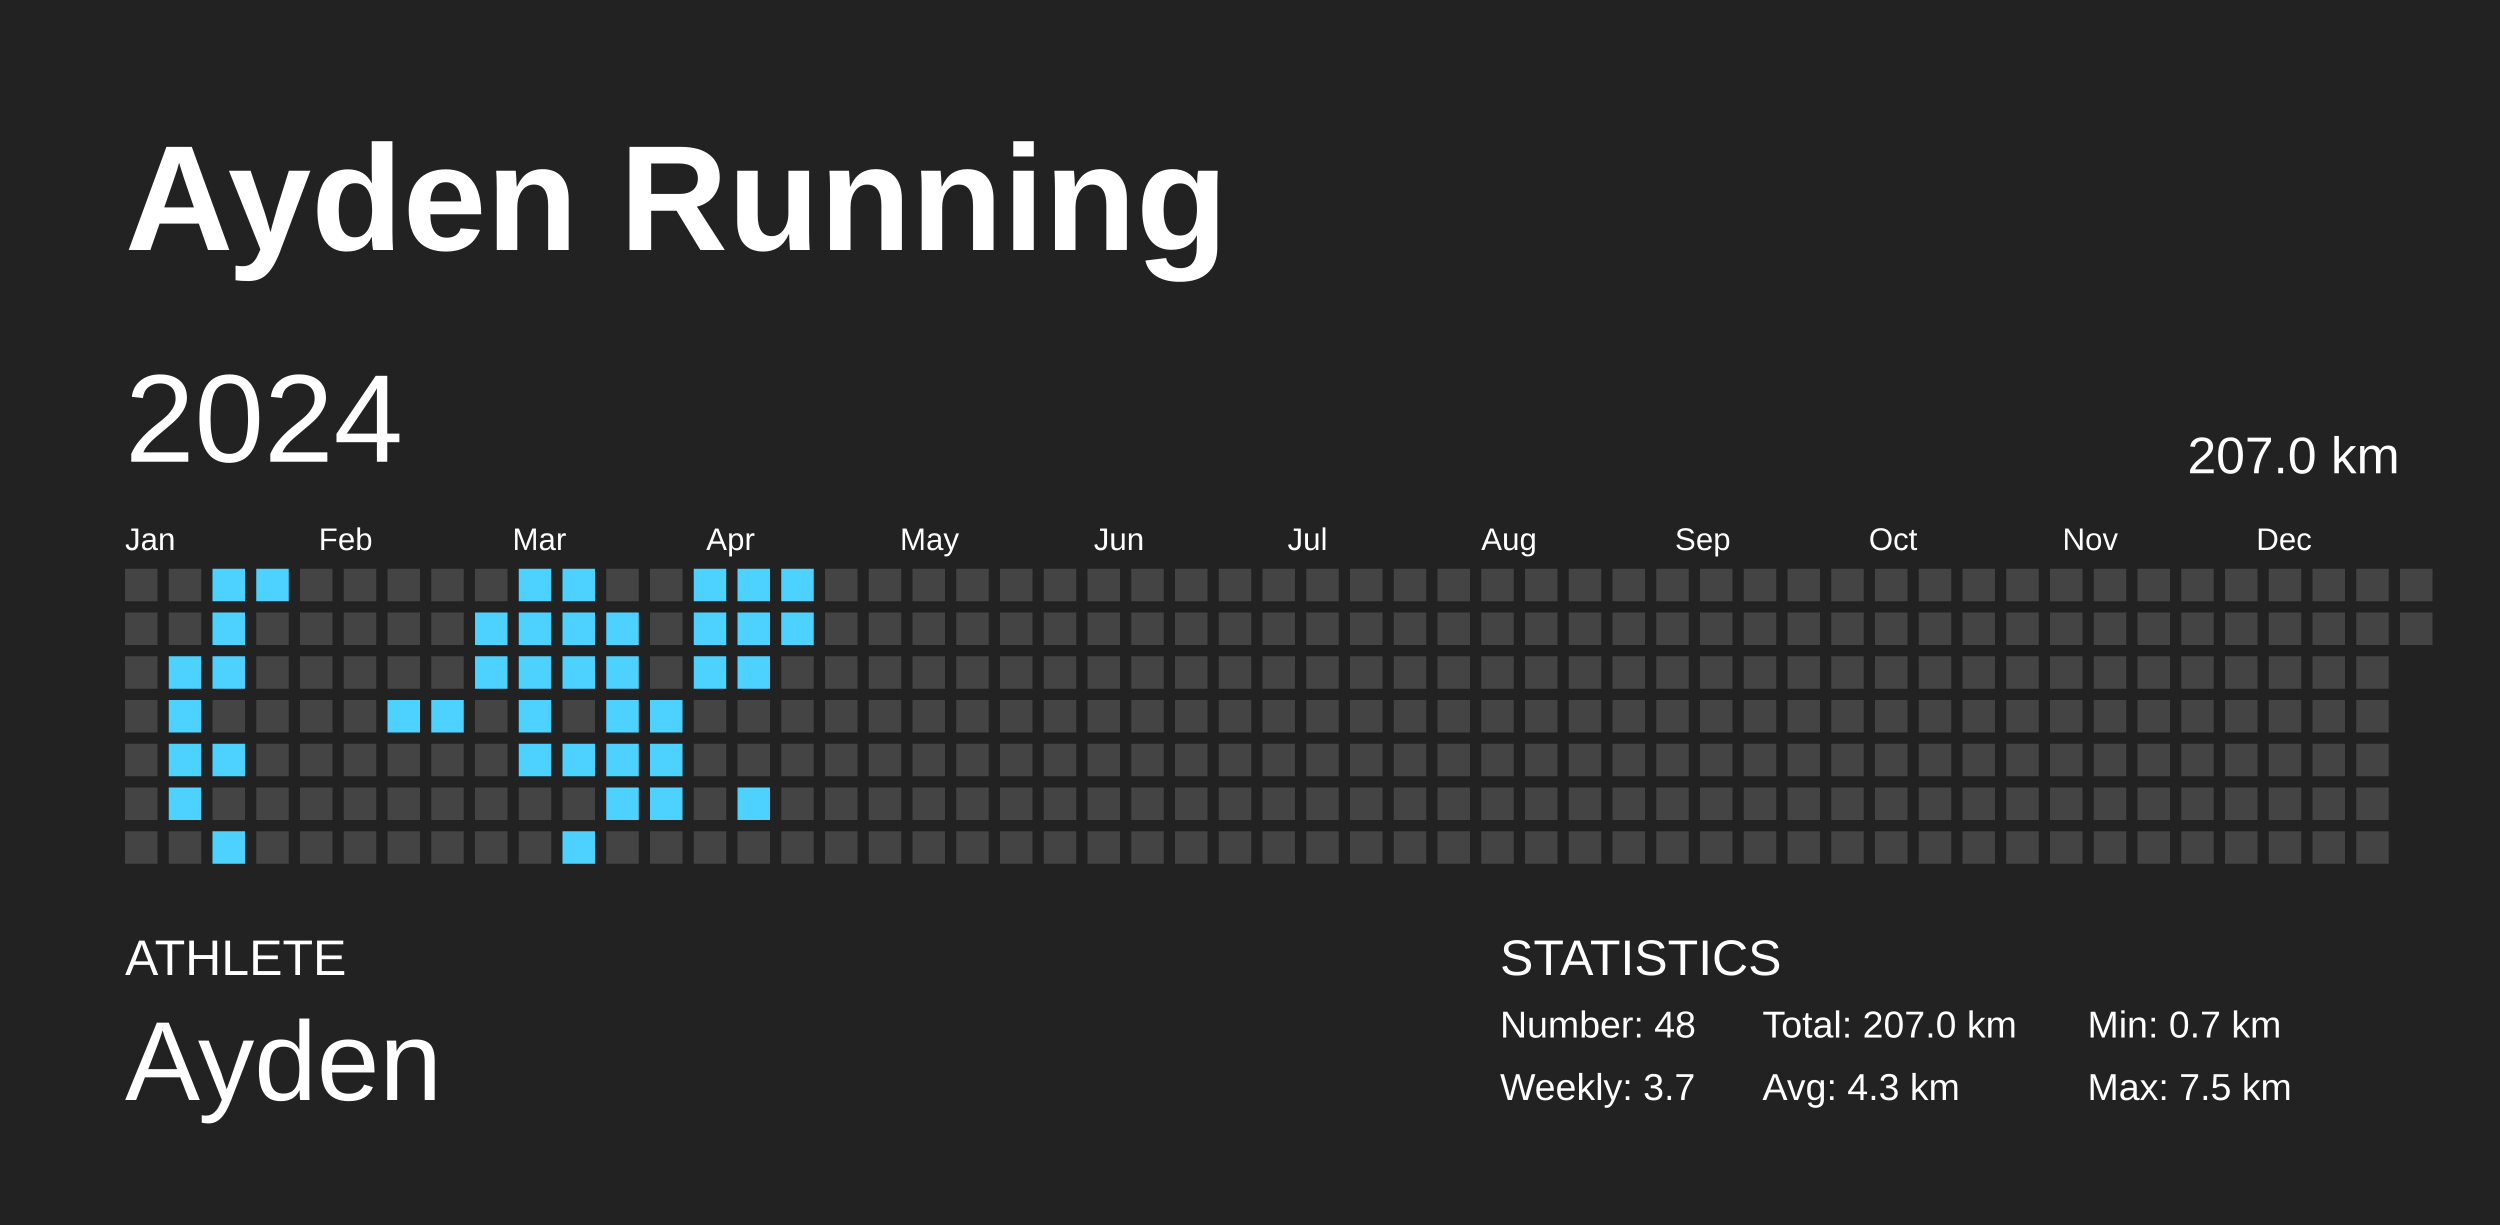
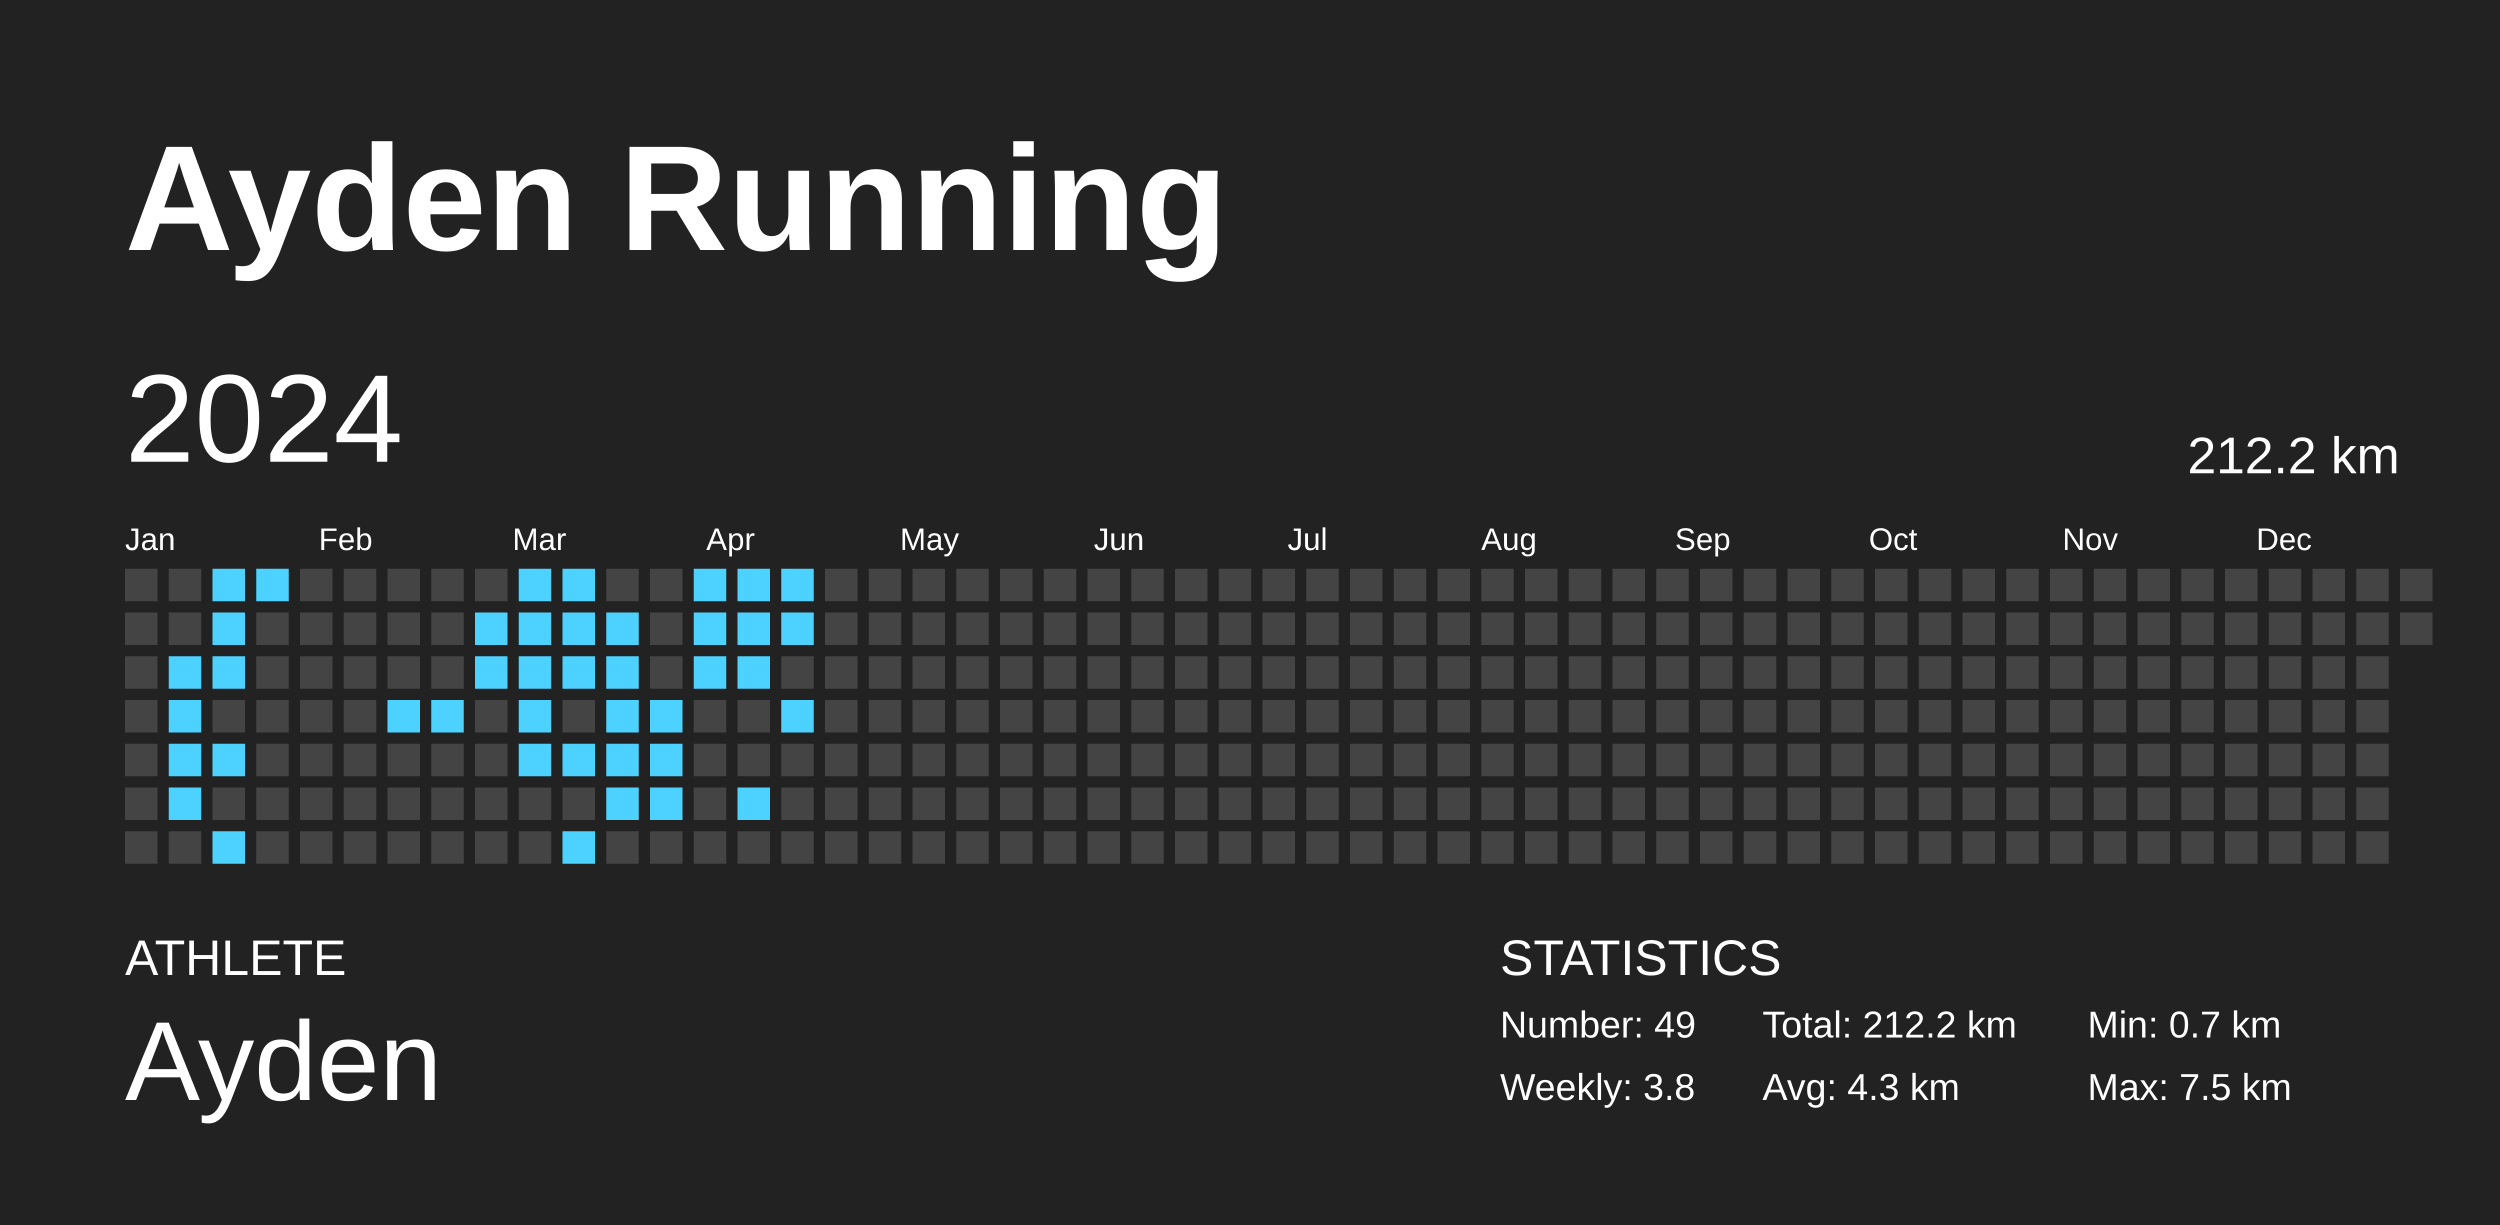
<svg xmlns="http://www.w3.org/2000/svg" baseProfile="full" height="98mm" version="1.1" viewBox="0,0,200,98" width="200mm">
  <defs />
  <rect fill="#222222" height="98" width="200" x="0" y="0" />
  <text fill="#FFFFFF" style="font-size:12px; font-family:Arial; font-weight:bold;" x="10" y="20">Ayden Running</text>
  <text fill="#FFFFFF" style="font-size:4px; font-family:Arial" x="10" y="78">ATHLETE</text>
  <text fill="#FFFFFF" style="font-size:9px; font-family:Arial" x="10" y="88">Ayden</text>
  <text fill="#FFFFFF" style="font-size:4px; font-family:Arial" x="120" y="78">STATISTICS</text>
-   <text fill="#FFFFFF" style="font-size:3px; font-family:Arial" x="120" y="83">Number: 48</text>
-   <text fill="#FFFFFF" style="font-size:3px; font-family:Arial" x="120" y="88">Weekly: 3.7</text>
-   <text fill="#FFFFFF" style="font-size:3px; font-family:Arial" x="141" y="83">Total: 207.0 km</text>
+   <text fill="#FFFFFF" style="font-size:3px; font-family:Arial" x="120" y="83">Number: 49</text>
+   <text fill="#FFFFFF" style="font-size:3px; font-family:Arial" x="120" y="88">Weekly: 3.8</text>
+   <text fill="#FFFFFF" style="font-size:3px; font-family:Arial" x="141" y="83">Total: 212.2 km</text>
  <text fill="#FFFFFF" style="font-size:3px; font-family:Arial" x="141" y="88">Avg: 4.3 km</text>
  <text fill="#FFFFFF" style="font-size:3px; font-family:Arial" x="167" y="83">Min: 0.7 km</text>
  <text fill="#FFFFFF" style="font-size:3px; font-family:Arial" x="167" y="88">Max: 7.5 km</text>
  <text dominant-baseline="hanging" fill="#FFFFFF" style="font-size:10.0px; font-family:Arial;" x="10" y="30">2024</text>
-   <text dominant-baseline="hanging" fill="#FFFFFF" style="font-size:4.125px; font-family:Arial;" x="175" y="35">207.0 km</text>
+   <text dominant-baseline="hanging" fill="#FFFFFF" style="font-size:4.125px; font-family:Arial;" x="175" y="35">212.2 km</text>
  <text fill="#FFFFFF" style="font-size:2.5px; font-family:Arial" x="10.0" y="44">Jan</text>
  <text fill="#FFFFFF" style="font-size:2.5px; font-family:Arial" x="25.5" y="44">Feb</text>
  <text fill="#FFFFFF" style="font-size:2.5px; font-family:Arial" x="41.0" y="44">Mar</text>
  <text fill="#FFFFFF" style="font-size:2.5px; font-family:Arial" x="56.5" y="44">Apr</text>
  <text fill="#FFFFFF" style="font-size:2.5px; font-family:Arial" x="72.0" y="44">May</text>
  <text fill="#FFFFFF" style="font-size:2.5px; font-family:Arial" x="87.5" y="44">Jun</text>
  <text fill="#FFFFFF" style="font-size:2.5px; font-family:Arial" x="103.0" y="44">Jul</text>
  <text fill="#FFFFFF" style="font-size:2.5px; font-family:Arial" x="118.5" y="44">Aug</text>
  <text fill="#FFFFFF" style="font-size:2.5px; font-family:Arial" x="134.0" y="44">Sep</text>
  <text fill="#FFFFFF" style="font-size:2.5px; font-family:Arial" x="149.5" y="44">Oct</text>
  <text fill="#FFFFFF" style="font-size:2.5px; font-family:Arial" x="165.0" y="44">Nov</text>
  <text fill="#FFFFFF" style="font-size:2.5px; font-family:Arial" x="180.5" y="44">Dec</text>
  <rect fill="#444444" height="2.6" width="2.6" x="10.0" y="45.5" />
  <rect fill="#444444" height="2.6" width="2.6" x="10.0" y="49.0" />
  <rect fill="#444444" height="2.6" width="2.6" x="10.0" y="52.5" />
  <rect fill="#444444" height="2.6" width="2.6" x="10.0" y="56.0" />
  <rect fill="#444444" height="2.6" width="2.6" x="10.0" y="59.5" />
  <rect fill="#444444" height="2.6" width="2.6" x="10.0" y="63.0" />
  <rect fill="#444444" height="2.6" width="2.6" x="10.0" y="66.5" />
  <rect fill="#444444" height="2.6" width="2.6" x="13.5" y="45.5" />
  <rect fill="#444444" height="2.6" width="2.6" x="13.5" y="49.0" />
  <rect fill="#4dd2ff" height="2.6" width="2.6" x="13.5" y="52.5" />
  <rect fill="#4dd2ff" height="2.6" width="2.6" x="13.5" y="56.0" />
  <rect fill="#4dd2ff" height="2.6" width="2.6" x="13.5" y="59.5" />
  <rect fill="#4dd2ff" height="2.6" width="2.6" x="13.5" y="63.0" />
  <rect fill="#444444" height="2.6" width="2.6" x="13.5" y="66.5" />
  <rect fill="#4dd2ff" height="2.6" width="2.6" x="17.0" y="45.5" />
  <rect fill="#4dd2ff" height="2.6" width="2.6" x="17.0" y="49.0" />
  <rect fill="#4dd2ff" height="2.6" width="2.6" x="17.0" y="52.5" />
  <rect fill="#444444" height="2.6" width="2.6" x="17.0" y="56.0" />
  <rect fill="#4dd2ff" height="2.6" width="2.6" x="17.0" y="59.5" />
  <rect fill="#444444" height="2.6" width="2.6" x="17.0" y="63.0" />
  <rect fill="#4dd2ff" height="2.6" width="2.6" x="17.0" y="66.5" />
  <rect fill="#4dd2ff" height="2.6" width="2.6" x="20.5" y="45.5" />
  <rect fill="#444444" height="2.6" width="2.6" x="20.5" y="49.0" />
  <rect fill="#444444" height="2.6" width="2.6" x="20.5" y="52.5" />
  <rect fill="#444444" height="2.6" width="2.6" x="20.5" y="56.0" />
  <rect fill="#444444" height="2.6" width="2.6" x="20.5" y="59.5" />
  <rect fill="#444444" height="2.6" width="2.6" x="20.5" y="63.0" />
  <rect fill="#444444" height="2.6" width="2.6" x="20.5" y="66.5" />
  <rect fill="#444444" height="2.6" width="2.6" x="24.0" y="45.5" />
  <rect fill="#444444" height="2.6" width="2.6" x="24.0" y="49.0" />
  <rect fill="#444444" height="2.6" width="2.6" x="24.0" y="52.5" />
  <rect fill="#444444" height="2.6" width="2.6" x="24.0" y="56.0" />
  <rect fill="#444444" height="2.6" width="2.6" x="24.0" y="59.5" />
  <rect fill="#444444" height="2.6" width="2.6" x="24.0" y="63.0" />
  <rect fill="#444444" height="2.6" width="2.6" x="24.0" y="66.5" />
  <rect fill="#444444" height="2.6" width="2.6" x="27.5" y="45.5" />
  <rect fill="#444444" height="2.6" width="2.6" x="27.5" y="49.0" />
  <rect fill="#444444" height="2.6" width="2.6" x="27.5" y="52.5" />
  <rect fill="#444444" height="2.6" width="2.6" x="27.5" y="56.0" />
  <rect fill="#444444" height="2.6" width="2.6" x="27.5" y="59.5" />
  <rect fill="#444444" height="2.6" width="2.6" x="27.5" y="63.0" />
  <rect fill="#444444" height="2.6" width="2.6" x="27.5" y="66.5" />
  <rect fill="#444444" height="2.6" width="2.6" x="31.0" y="45.5" />
  <rect fill="#444444" height="2.6" width="2.6" x="31.0" y="49.0" />
  <rect fill="#444444" height="2.6" width="2.6" x="31.0" y="52.5" />
  <rect fill="#4dd2ff" height="2.6" width="2.6" x="31.0" y="56.0" />
  <rect fill="#444444" height="2.6" width="2.6" x="31.0" y="59.5" />
  <rect fill="#444444" height="2.6" width="2.6" x="31.0" y="63.0" />
  <rect fill="#444444" height="2.6" width="2.6" x="31.0" y="66.5" />
  <rect fill="#444444" height="2.6" width="2.6" x="34.5" y="45.5" />
  <rect fill="#444444" height="2.6" width="2.6" x="34.5" y="49.0" />
  <rect fill="#444444" height="2.6" width="2.6" x="34.5" y="52.5" />
  <rect fill="#4dd2ff" height="2.6" width="2.6" x="34.5" y="56.0" />
  <rect fill="#444444" height="2.6" width="2.6" x="34.5" y="59.5" />
  <rect fill="#444444" height="2.6" width="2.6" x="34.5" y="63.0" />
  <rect fill="#444444" height="2.6" width="2.6" x="34.5" y="66.5" />
  <rect fill="#444444" height="2.6" width="2.6" x="38.0" y="45.5" />
  <rect fill="#4dd2ff" height="2.6" width="2.6" x="38.0" y="49.0" />
  <rect fill="#4dd2ff" height="2.6" width="2.6" x="38.0" y="52.5" />
  <rect fill="#444444" height="2.6" width="2.6" x="38.0" y="56.0" />
  <rect fill="#444444" height="2.6" width="2.6" x="38.0" y="59.5" />
  <rect fill="#444444" height="2.6" width="2.6" x="38.0" y="63.0" />
  <rect fill="#444444" height="2.6" width="2.6" x="38.0" y="66.5" />
  <rect fill="#4dd2ff" height="2.6" width="2.6" x="41.5" y="45.5" />
  <rect fill="#4dd2ff" height="2.6" width="2.6" x="41.5" y="49.0" />
  <rect fill="#4dd2ff" height="2.6" width="2.6" x="41.5" y="52.5" />
  <rect fill="#4dd2ff" height="2.6" width="2.6" x="41.5" y="56.0" />
  <rect fill="#4dd2ff" height="2.6" width="2.6" x="41.5" y="59.5" />
  <rect fill="#444444" height="2.6" width="2.6" x="41.5" y="63.0" />
  <rect fill="#444444" height="2.6" width="2.6" x="41.5" y="66.5" />
  <rect fill="#4dd2ff" height="2.6" width="2.6" x="45.0" y="45.5" />
  <rect fill="#4dd2ff" height="2.6" width="2.6" x="45.0" y="49.0" />
  <rect fill="#4dd2ff" height="2.6" width="2.6" x="45.0" y="52.5" />
  <rect fill="#444444" height="2.6" width="2.6" x="45.0" y="56.0" />
  <rect fill="#4dd2ff" height="2.6" width="2.6" x="45.0" y="59.5" />
  <rect fill="#444444" height="2.6" width="2.6" x="45.0" y="63.0" />
  <rect fill="#4dd2ff" height="2.6" width="2.6" x="45.0" y="66.5" />
  <rect fill="#444444" height="2.6" width="2.6" x="48.5" y="45.5" />
  <rect fill="#4dd2ff" height="2.6" width="2.6" x="48.5" y="49.0" />
  <rect fill="#4dd2ff" height="2.6" width="2.6" x="48.5" y="52.5" />
  <rect fill="#4dd2ff" height="2.6" width="2.6" x="48.5" y="56.0" />
  <rect fill="#4dd2ff" height="2.6" width="2.6" x="48.5" y="59.5" />
  <rect fill="#4dd2ff" height="2.6" width="2.6" x="48.5" y="63.0" />
  <rect fill="#444444" height="2.6" width="2.6" x="48.5" y="66.5" />
  <rect fill="#444444" height="2.6" width="2.6" x="52.0" y="45.5" />
  <rect fill="#444444" height="2.6" width="2.6" x="52.0" y="49.0" />
  <rect fill="#444444" height="2.6" width="2.6" x="52.0" y="52.5" />
  <rect fill="#4dd2ff" height="2.6" width="2.6" x="52.0" y="56.0" />
  <rect fill="#4dd2ff" height="2.6" width="2.6" x="52.0" y="59.5" />
  <rect fill="#4dd2ff" height="2.6" width="2.6" x="52.0" y="63.0" />
  <rect fill="#444444" height="2.6" width="2.6" x="52.0" y="66.5" />
  <rect fill="#4dd2ff" height="2.6" width="2.6" x="55.5" y="45.5" />
  <rect fill="#4dd2ff" height="2.6" width="2.6" x="55.5" y="49.0" />
  <rect fill="#4dd2ff" height="2.6" width="2.6" x="55.5" y="52.5" />
  <rect fill="#444444" height="2.6" width="2.6" x="55.5" y="56.0" />
  <rect fill="#444444" height="2.6" width="2.6" x="55.5" y="59.5" />
  <rect fill="#444444" height="2.6" width="2.6" x="55.5" y="63.0" />
  <rect fill="#444444" height="2.6" width="2.6" x="55.5" y="66.5" />
  <rect fill="#4dd2ff" height="2.6" width="2.6" x="59.0" y="45.5" />
  <rect fill="#4dd2ff" height="2.6" width="2.6" x="59.0" y="49.0" />
  <rect fill="#4dd2ff" height="2.6" width="2.6" x="59.0" y="52.5" />
  <rect fill="#444444" height="2.6" width="2.6" x="59.0" y="56.0" />
  <rect fill="#444444" height="2.6" width="2.6" x="59.0" y="59.5" />
  <rect fill="#4dd2ff" height="2.6" width="2.6" x="59.0" y="63.0" />
  <rect fill="#444444" height="2.6" width="2.6" x="59.0" y="66.5" />
  <rect fill="#4dd2ff" height="2.6" width="2.6" x="62.5" y="45.5" />
  <rect fill="#4dd2ff" height="2.6" width="2.6" x="62.5" y="49.0" />
  <rect fill="#444444" height="2.6" width="2.6" x="62.5" y="52.5" />
-   <rect fill="#444444" height="2.6" width="2.6" x="62.5" y="56.0" />
+   <rect fill="#4dd2ff" height="2.6" width="2.6" x="62.5" y="56.0" />
  <rect fill="#444444" height="2.6" width="2.6" x="62.5" y="59.5" />
  <rect fill="#444444" height="2.6" width="2.6" x="62.5" y="63.0" />
  <rect fill="#444444" height="2.6" width="2.6" x="62.5" y="66.5" />
  <rect fill="#444444" height="2.6" width="2.6" x="66.0" y="45.5" />
  <rect fill="#444444" height="2.6" width="2.6" x="66.0" y="49.0" />
  <rect fill="#444444" height="2.6" width="2.6" x="66.0" y="52.5" />
  <rect fill="#444444" height="2.6" width="2.6" x="66.0" y="56.0" />
  <rect fill="#444444" height="2.6" width="2.6" x="66.0" y="59.5" />
  <rect fill="#444444" height="2.6" width="2.6" x="66.0" y="63.0" />
  <rect fill="#444444" height="2.6" width="2.6" x="66.0" y="66.5" />
  <rect fill="#444444" height="2.6" width="2.6" x="69.5" y="45.5" />
  <rect fill="#444444" height="2.6" width="2.6" x="69.5" y="49.0" />
  <rect fill="#444444" height="2.6" width="2.6" x="69.5" y="52.5" />
  <rect fill="#444444" height="2.6" width="2.6" x="69.5" y="56.0" />
  <rect fill="#444444" height="2.6" width="2.6" x="69.5" y="59.5" />
  <rect fill="#444444" height="2.6" width="2.6" x="69.5" y="63.0" />
  <rect fill="#444444" height="2.6" width="2.6" x="69.5" y="66.5" />
  <rect fill="#444444" height="2.6" width="2.6" x="73.0" y="45.5" />
  <rect fill="#444444" height="2.6" width="2.6" x="73.0" y="49.0" />
  <rect fill="#444444" height="2.6" width="2.6" x="73.0" y="52.5" />
  <rect fill="#444444" height="2.6" width="2.6" x="73.0" y="56.0" />
  <rect fill="#444444" height="2.6" width="2.6" x="73.0" y="59.5" />
  <rect fill="#444444" height="2.6" width="2.6" x="73.0" y="63.0" />
  <rect fill="#444444" height="2.6" width="2.6" x="73.0" y="66.5" />
  <rect fill="#444444" height="2.6" width="2.6" x="76.5" y="45.5" />
  <rect fill="#444444" height="2.6" width="2.6" x="76.5" y="49.0" />
  <rect fill="#444444" height="2.6" width="2.6" x="76.5" y="52.5" />
  <rect fill="#444444" height="2.6" width="2.6" x="76.5" y="56.0" />
  <rect fill="#444444" height="2.6" width="2.6" x="76.5" y="59.5" />
  <rect fill="#444444" height="2.6" width="2.6" x="76.5" y="63.0" />
  <rect fill="#444444" height="2.6" width="2.6" x="76.5" y="66.5" />
  <rect fill="#444444" height="2.6" width="2.6" x="80.0" y="45.5" />
  <rect fill="#444444" height="2.6" width="2.6" x="80.0" y="49.0" />
  <rect fill="#444444" height="2.6" width="2.6" x="80.0" y="52.5" />
  <rect fill="#444444" height="2.6" width="2.6" x="80.0" y="56.0" />
  <rect fill="#444444" height="2.6" width="2.6" x="80.0" y="59.5" />
  <rect fill="#444444" height="2.6" width="2.6" x="80.0" y="63.0" />
  <rect fill="#444444" height="2.6" width="2.6" x="80.0" y="66.5" />
  <rect fill="#444444" height="2.6" width="2.6" x="83.5" y="45.5" />
  <rect fill="#444444" height="2.6" width="2.6" x="83.5" y="49.0" />
  <rect fill="#444444" height="2.6" width="2.6" x="83.5" y="52.5" />
  <rect fill="#444444" height="2.6" width="2.6" x="83.5" y="56.0" />
  <rect fill="#444444" height="2.6" width="2.6" x="83.5" y="59.5" />
  <rect fill="#444444" height="2.6" width="2.6" x="83.5" y="63.0" />
  <rect fill="#444444" height="2.6" width="2.6" x="83.5" y="66.5" />
  <rect fill="#444444" height="2.6" width="2.6" x="87.0" y="45.5" />
  <rect fill="#444444" height="2.6" width="2.6" x="87.0" y="49.0" />
  <rect fill="#444444" height="2.6" width="2.6" x="87.0" y="52.5" />
  <rect fill="#444444" height="2.6" width="2.6" x="87.0" y="56.0" />
  <rect fill="#444444" height="2.6" width="2.6" x="87.0" y="59.5" />
  <rect fill="#444444" height="2.6" width="2.6" x="87.0" y="63.0" />
  <rect fill="#444444" height="2.6" width="2.6" x="87.0" y="66.5" />
  <rect fill="#444444" height="2.6" width="2.6" x="90.5" y="45.5" />
  <rect fill="#444444" height="2.6" width="2.6" x="90.5" y="49.0" />
  <rect fill="#444444" height="2.6" width="2.6" x="90.5" y="52.5" />
  <rect fill="#444444" height="2.6" width="2.6" x="90.5" y="56.0" />
  <rect fill="#444444" height="2.6" width="2.6" x="90.5" y="59.5" />
  <rect fill="#444444" height="2.6" width="2.6" x="90.5" y="63.0" />
  <rect fill="#444444" height="2.6" width="2.6" x="90.5" y="66.5" />
  <rect fill="#444444" height="2.6" width="2.6" x="94.0" y="45.5" />
  <rect fill="#444444" height="2.6" width="2.6" x="94.0" y="49.0" />
  <rect fill="#444444" height="2.6" width="2.6" x="94.0" y="52.5" />
  <rect fill="#444444" height="2.6" width="2.6" x="94.0" y="56.0" />
  <rect fill="#444444" height="2.6" width="2.6" x="94.0" y="59.5" />
  <rect fill="#444444" height="2.6" width="2.6" x="94.0" y="63.0" />
  <rect fill="#444444" height="2.6" width="2.6" x="94.0" y="66.5" />
  <rect fill="#444444" height="2.6" width="2.6" x="97.5" y="45.5" />
  <rect fill="#444444" height="2.6" width="2.6" x="97.5" y="49.0" />
  <rect fill="#444444" height="2.6" width="2.6" x="97.5" y="52.5" />
  <rect fill="#444444" height="2.6" width="2.6" x="97.5" y="56.0" />
  <rect fill="#444444" height="2.6" width="2.6" x="97.5" y="59.5" />
  <rect fill="#444444" height="2.6" width="2.6" x="97.5" y="63.0" />
  <rect fill="#444444" height="2.6" width="2.6" x="97.5" y="66.5" />
  <rect fill="#444444" height="2.6" width="2.6" x="101.0" y="45.5" />
  <rect fill="#444444" height="2.6" width="2.6" x="101.0" y="49.0" />
  <rect fill="#444444" height="2.6" width="2.6" x="101.0" y="52.5" />
  <rect fill="#444444" height="2.6" width="2.6" x="101.0" y="56.0" />
  <rect fill="#444444" height="2.6" width="2.6" x="101.0" y="59.5" />
  <rect fill="#444444" height="2.6" width="2.6" x="101.0" y="63.0" />
  <rect fill="#444444" height="2.6" width="2.6" x="101.0" y="66.5" />
  <rect fill="#444444" height="2.6" width="2.6" x="104.5" y="45.5" />
  <rect fill="#444444" height="2.6" width="2.6" x="104.5" y="49.0" />
  <rect fill="#444444" height="2.6" width="2.6" x="104.5" y="52.5" />
  <rect fill="#444444" height="2.6" width="2.6" x="104.5" y="56.0" />
  <rect fill="#444444" height="2.6" width="2.6" x="104.5" y="59.5" />
  <rect fill="#444444" height="2.6" width="2.6" x="104.5" y="63.0" />
  <rect fill="#444444" height="2.6" width="2.6" x="104.5" y="66.5" />
  <rect fill="#444444" height="2.6" width="2.6" x="108.0" y="45.5" />
  <rect fill="#444444" height="2.6" width="2.6" x="108.0" y="49.0" />
  <rect fill="#444444" height="2.6" width="2.6" x="108.0" y="52.5" />
  <rect fill="#444444" height="2.6" width="2.6" x="108.0" y="56.0" />
  <rect fill="#444444" height="2.6" width="2.6" x="108.0" y="59.5" />
  <rect fill="#444444" height="2.6" width="2.6" x="108.0" y="63.0" />
  <rect fill="#444444" height="2.6" width="2.6" x="108.0" y="66.5" />
  <rect fill="#444444" height="2.6" width="2.6" x="111.5" y="45.5" />
  <rect fill="#444444" height="2.6" width="2.6" x="111.5" y="49.0" />
  <rect fill="#444444" height="2.6" width="2.6" x="111.5" y="52.5" />
  <rect fill="#444444" height="2.6" width="2.6" x="111.5" y="56.0" />
  <rect fill="#444444" height="2.6" width="2.6" x="111.5" y="59.5" />
  <rect fill="#444444" height="2.6" width="2.6" x="111.5" y="63.0" />
  <rect fill="#444444" height="2.6" width="2.6" x="111.5" y="66.5" />
  <rect fill="#444444" height="2.6" width="2.6" x="115.0" y="45.5" />
  <rect fill="#444444" height="2.6" width="2.6" x="115.0" y="49.0" />
  <rect fill="#444444" height="2.6" width="2.6" x="115.0" y="52.5" />
  <rect fill="#444444" height="2.6" width="2.6" x="115.0" y="56.0" />
  <rect fill="#444444" height="2.6" width="2.6" x="115.0" y="59.5" />
  <rect fill="#444444" height="2.6" width="2.6" x="115.0" y="63.0" />
  <rect fill="#444444" height="2.6" width="2.6" x="115.0" y="66.5" />
  <rect fill="#444444" height="2.6" width="2.6" x="118.5" y="45.5" />
  <rect fill="#444444" height="2.6" width="2.6" x="118.5" y="49.0" />
  <rect fill="#444444" height="2.6" width="2.6" x="118.5" y="52.5" />
  <rect fill="#444444" height="2.6" width="2.6" x="118.5" y="56.0" />
  <rect fill="#444444" height="2.6" width="2.6" x="118.5" y="59.5" />
  <rect fill="#444444" height="2.6" width="2.6" x="118.5" y="63.0" />
  <rect fill="#444444" height="2.6" width="2.6" x="118.5" y="66.5" />
  <rect fill="#444444" height="2.6" width="2.6" x="122.0" y="45.5" />
  <rect fill="#444444" height="2.6" width="2.6" x="122.0" y="49.0" />
  <rect fill="#444444" height="2.6" width="2.6" x="122.0" y="52.5" />
  <rect fill="#444444" height="2.6" width="2.6" x="122.0" y="56.0" />
  <rect fill="#444444" height="2.6" width="2.6" x="122.0" y="59.5" />
  <rect fill="#444444" height="2.6" width="2.6" x="122.0" y="63.0" />
  <rect fill="#444444" height="2.6" width="2.6" x="122.0" y="66.5" />
  <rect fill="#444444" height="2.6" width="2.6" x="125.5" y="45.5" />
  <rect fill="#444444" height="2.6" width="2.6" x="125.5" y="49.0" />
  <rect fill="#444444" height="2.6" width="2.6" x="125.5" y="52.5" />
  <rect fill="#444444" height="2.6" width="2.6" x="125.5" y="56.0" />
  <rect fill="#444444" height="2.6" width="2.6" x="125.5" y="59.5" />
  <rect fill="#444444" height="2.6" width="2.6" x="125.5" y="63.0" />
  <rect fill="#444444" height="2.6" width="2.6" x="125.5" y="66.5" />
  <rect fill="#444444" height="2.6" width="2.6" x="129.0" y="45.5" />
  <rect fill="#444444" height="2.6" width="2.6" x="129.0" y="49.0" />
  <rect fill="#444444" height="2.6" width="2.6" x="129.0" y="52.5" />
  <rect fill="#444444" height="2.6" width="2.6" x="129.0" y="56.0" />
  <rect fill="#444444" height="2.6" width="2.6" x="129.0" y="59.5" />
  <rect fill="#444444" height="2.6" width="2.6" x="129.0" y="63.0" />
  <rect fill="#444444" height="2.6" width="2.6" x="129.0" y="66.5" />
  <rect fill="#444444" height="2.6" width="2.6" x="132.5" y="45.5" />
  <rect fill="#444444" height="2.6" width="2.6" x="132.5" y="49.0" />
  <rect fill="#444444" height="2.6" width="2.6" x="132.5" y="52.5" />
  <rect fill="#444444" height="2.6" width="2.6" x="132.5" y="56.0" />
  <rect fill="#444444" height="2.6" width="2.6" x="132.5" y="59.5" />
  <rect fill="#444444" height="2.6" width="2.6" x="132.5" y="63.0" />
  <rect fill="#444444" height="2.6" width="2.6" x="132.5" y="66.5" />
  <rect fill="#444444" height="2.6" width="2.6" x="136.0" y="45.5" />
  <rect fill="#444444" height="2.6" width="2.6" x="136.0" y="49.0" />
  <rect fill="#444444" height="2.6" width="2.6" x="136.0" y="52.5" />
  <rect fill="#444444" height="2.6" width="2.6" x="136.0" y="56.0" />
  <rect fill="#444444" height="2.6" width="2.6" x="136.0" y="59.5" />
  <rect fill="#444444" height="2.6" width="2.6" x="136.0" y="63.0" />
  <rect fill="#444444" height="2.6" width="2.6" x="136.0" y="66.5" />
  <rect fill="#444444" height="2.6" width="2.6" x="139.5" y="45.5" />
  <rect fill="#444444" height="2.6" width="2.6" x="139.5" y="49.0" />
  <rect fill="#444444" height="2.6" width="2.6" x="139.5" y="52.5" />
  <rect fill="#444444" height="2.6" width="2.6" x="139.5" y="56.0" />
  <rect fill="#444444" height="2.6" width="2.6" x="139.5" y="59.5" />
  <rect fill="#444444" height="2.6" width="2.6" x="139.5" y="63.0" />
  <rect fill="#444444" height="2.6" width="2.6" x="139.5" y="66.5" />
  <rect fill="#444444" height="2.6" width="2.6" x="143.0" y="45.5" />
  <rect fill="#444444" height="2.6" width="2.6" x="143.0" y="49.0" />
  <rect fill="#444444" height="2.6" width="2.6" x="143.0" y="52.5" />
  <rect fill="#444444" height="2.6" width="2.6" x="143.0" y="56.0" />
  <rect fill="#444444" height="2.6" width="2.6" x="143.0" y="59.5" />
  <rect fill="#444444" height="2.6" width="2.6" x="143.0" y="63.0" />
  <rect fill="#444444" height="2.6" width="2.6" x="143.0" y="66.5" />
  <rect fill="#444444" height="2.6" width="2.6" x="146.5" y="45.5" />
  <rect fill="#444444" height="2.6" width="2.6" x="146.5" y="49.0" />
  <rect fill="#444444" height="2.6" width="2.6" x="146.5" y="52.5" />
  <rect fill="#444444" height="2.6" width="2.6" x="146.5" y="56.0" />
  <rect fill="#444444" height="2.6" width="2.6" x="146.5" y="59.5" />
  <rect fill="#444444" height="2.6" width="2.6" x="146.5" y="63.0" />
  <rect fill="#444444" height="2.6" width="2.6" x="146.5" y="66.5" />
  <rect fill="#444444" height="2.6" width="2.6" x="150.0" y="45.5" />
  <rect fill="#444444" height="2.6" width="2.6" x="150.0" y="49.0" />
  <rect fill="#444444" height="2.6" width="2.6" x="150.0" y="52.5" />
  <rect fill="#444444" height="2.6" width="2.6" x="150.0" y="56.0" />
  <rect fill="#444444" height="2.6" width="2.6" x="150.0" y="59.5" />
  <rect fill="#444444" height="2.6" width="2.6" x="150.0" y="63.0" />
  <rect fill="#444444" height="2.6" width="2.6" x="150.0" y="66.5" />
  <rect fill="#444444" height="2.6" width="2.6" x="153.5" y="45.5" />
  <rect fill="#444444" height="2.6" width="2.6" x="153.5" y="49.0" />
  <rect fill="#444444" height="2.6" width="2.6" x="153.5" y="52.5" />
  <rect fill="#444444" height="2.6" width="2.6" x="153.5" y="56.0" />
  <rect fill="#444444" height="2.6" width="2.6" x="153.5" y="59.5" />
  <rect fill="#444444" height="2.6" width="2.6" x="153.5" y="63.0" />
  <rect fill="#444444" height="2.6" width="2.6" x="153.5" y="66.5" />
  <rect fill="#444444" height="2.6" width="2.6" x="157.0" y="45.5" />
  <rect fill="#444444" height="2.6" width="2.6" x="157.0" y="49.0" />
  <rect fill="#444444" height="2.6" width="2.6" x="157.0" y="52.5" />
  <rect fill="#444444" height="2.6" width="2.6" x="157.0" y="56.0" />
  <rect fill="#444444" height="2.6" width="2.6" x="157.0" y="59.5" />
  <rect fill="#444444" height="2.6" width="2.6" x="157.0" y="63.0" />
  <rect fill="#444444" height="2.6" width="2.6" x="157.0" y="66.5" />
  <rect fill="#444444" height="2.6" width="2.6" x="160.5" y="45.5" />
  <rect fill="#444444" height="2.6" width="2.6" x="160.5" y="49.0" />
  <rect fill="#444444" height="2.6" width="2.6" x="160.5" y="52.5" />
  <rect fill="#444444" height="2.6" width="2.6" x="160.5" y="56.0" />
  <rect fill="#444444" height="2.6" width="2.6" x="160.5" y="59.5" />
  <rect fill="#444444" height="2.6" width="2.6" x="160.5" y="63.0" />
  <rect fill="#444444" height="2.6" width="2.6" x="160.5" y="66.5" />
  <rect fill="#444444" height="2.6" width="2.6" x="164.0" y="45.5" />
  <rect fill="#444444" height="2.6" width="2.6" x="164.0" y="49.0" />
  <rect fill="#444444" height="2.6" width="2.6" x="164.0" y="52.5" />
  <rect fill="#444444" height="2.6" width="2.6" x="164.0" y="56.0" />
  <rect fill="#444444" height="2.6" width="2.6" x="164.0" y="59.5" />
  <rect fill="#444444" height="2.6" width="2.6" x="164.0" y="63.0" />
  <rect fill="#444444" height="2.6" width="2.6" x="164.0" y="66.5" />
  <rect fill="#444444" height="2.6" width="2.6" x="167.5" y="45.5" />
  <rect fill="#444444" height="2.6" width="2.6" x="167.5" y="49.0" />
  <rect fill="#444444" height="2.6" width="2.6" x="167.5" y="52.5" />
  <rect fill="#444444" height="2.6" width="2.6" x="167.5" y="56.0" />
  <rect fill="#444444" height="2.6" width="2.6" x="167.5" y="59.5" />
  <rect fill="#444444" height="2.6" width="2.6" x="167.5" y="63.0" />
  <rect fill="#444444" height="2.6" width="2.6" x="167.5" y="66.5" />
  <rect fill="#444444" height="2.6" width="2.6" x="171.0" y="45.5" />
  <rect fill="#444444" height="2.6" width="2.6" x="171.0" y="49.0" />
  <rect fill="#444444" height="2.6" width="2.6" x="171.0" y="52.5" />
  <rect fill="#444444" height="2.6" width="2.6" x="171.0" y="56.0" />
  <rect fill="#444444" height="2.6" width="2.6" x="171.0" y="59.5" />
  <rect fill="#444444" height="2.6" width="2.6" x="171.0" y="63.0" />
  <rect fill="#444444" height="2.6" width="2.6" x="171.0" y="66.5" />
  <rect fill="#444444" height="2.6" width="2.6" x="174.5" y="45.5" />
  <rect fill="#444444" height="2.6" width="2.6" x="174.5" y="49.0" />
  <rect fill="#444444" height="2.6" width="2.6" x="174.5" y="52.5" />
  <rect fill="#444444" height="2.6" width="2.6" x="174.5" y="56.0" />
  <rect fill="#444444" height="2.6" width="2.6" x="174.5" y="59.5" />
  <rect fill="#444444" height="2.6" width="2.6" x="174.5" y="63.0" />
  <rect fill="#444444" height="2.6" width="2.6" x="174.5" y="66.5" />
  <rect fill="#444444" height="2.6" width="2.6" x="178.0" y="45.5" />
  <rect fill="#444444" height="2.6" width="2.6" x="178.0" y="49.0" />
  <rect fill="#444444" height="2.6" width="2.6" x="178.0" y="52.5" />
  <rect fill="#444444" height="2.6" width="2.6" x="178.0" y="56.0" />
  <rect fill="#444444" height="2.6" width="2.6" x="178.0" y="59.5" />
  <rect fill="#444444" height="2.6" width="2.6" x="178.0" y="63.0" />
  <rect fill="#444444" height="2.6" width="2.6" x="178.0" y="66.5" />
  <rect fill="#444444" height="2.6" width="2.6" x="181.5" y="45.5" />
  <rect fill="#444444" height="2.6" width="2.6" x="181.5" y="49.0" />
  <rect fill="#444444" height="2.6" width="2.6" x="181.5" y="52.5" />
  <rect fill="#444444" height="2.6" width="2.6" x="181.5" y="56.0" />
  <rect fill="#444444" height="2.6" width="2.6" x="181.5" y="59.5" />
  <rect fill="#444444" height="2.6" width="2.6" x="181.5" y="63.0" />
  <rect fill="#444444" height="2.6" width="2.6" x="181.5" y="66.5" />
  <rect fill="#444444" height="2.6" width="2.6" x="185.0" y="45.5" />
  <rect fill="#444444" height="2.6" width="2.6" x="185.0" y="49.0" />
  <rect fill="#444444" height="2.6" width="2.6" x="185.0" y="52.5" />
  <rect fill="#444444" height="2.6" width="2.6" x="185.0" y="56.0" />
  <rect fill="#444444" height="2.6" width="2.6" x="185.0" y="59.5" />
  <rect fill="#444444" height="2.6" width="2.6" x="185.0" y="63.0" />
  <rect fill="#444444" height="2.6" width="2.6" x="185.0" y="66.5" />
  <rect fill="#444444" height="2.6" width="2.6" x="188.5" y="45.5" />
  <rect fill="#444444" height="2.6" width="2.6" x="188.5" y="49.0" />
  <rect fill="#444444" height="2.6" width="2.6" x="188.5" y="52.5" />
  <rect fill="#444444" height="2.6" width="2.6" x="188.5" y="56.0" />
  <rect fill="#444444" height="2.6" width="2.6" x="188.5" y="59.5" />
  <rect fill="#444444" height="2.6" width="2.6" x="188.5" y="63.0" />
  <rect fill="#444444" height="2.6" width="2.6" x="188.5" y="66.5" />
  <rect fill="#444444" height="2.6" width="2.6" x="192.0" y="45.5" />
  <rect fill="#444444" height="2.6" width="2.6" x="192.0" y="49.0" />
</svg>
